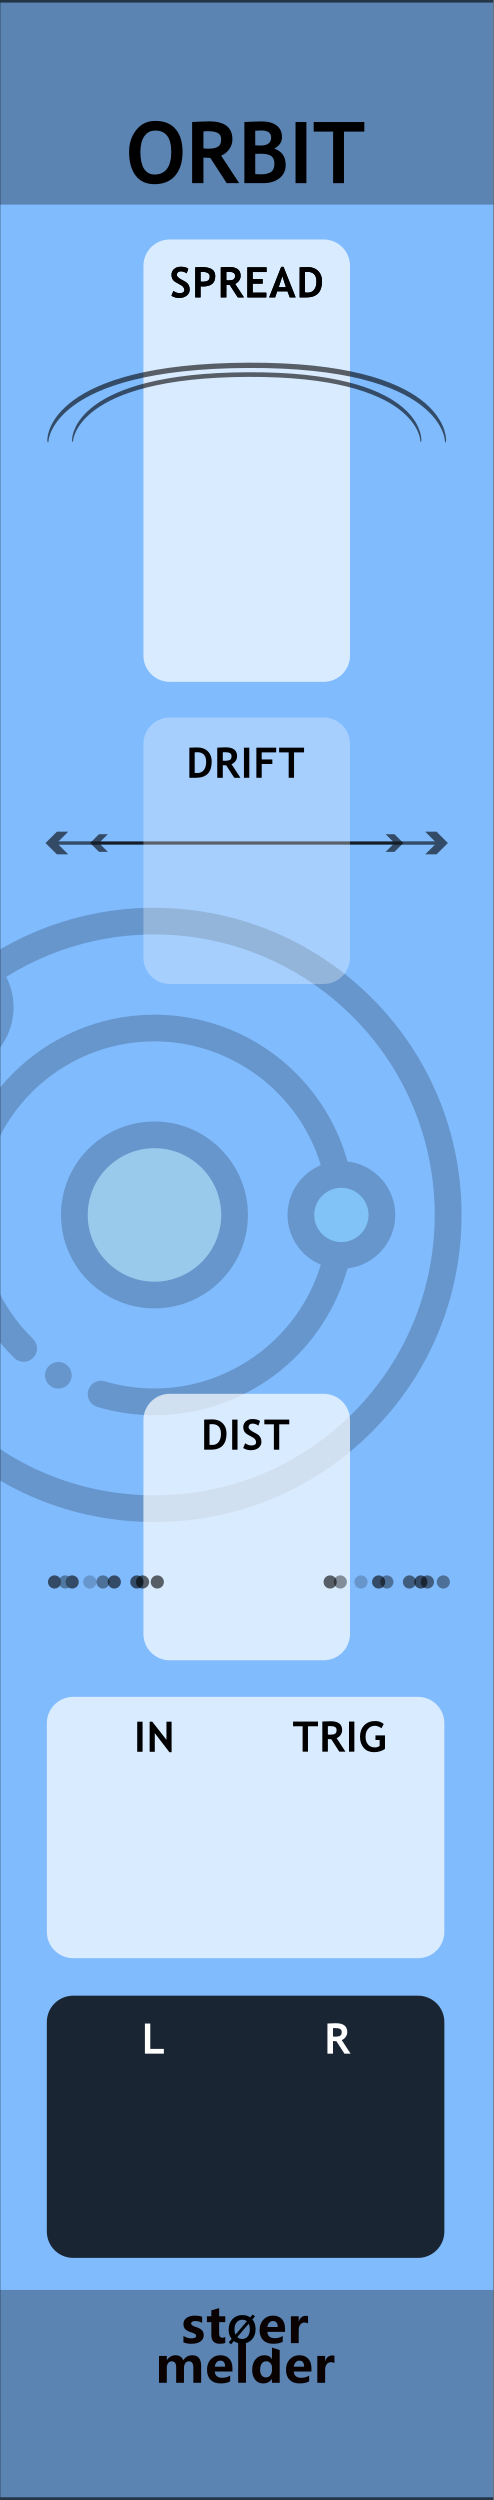
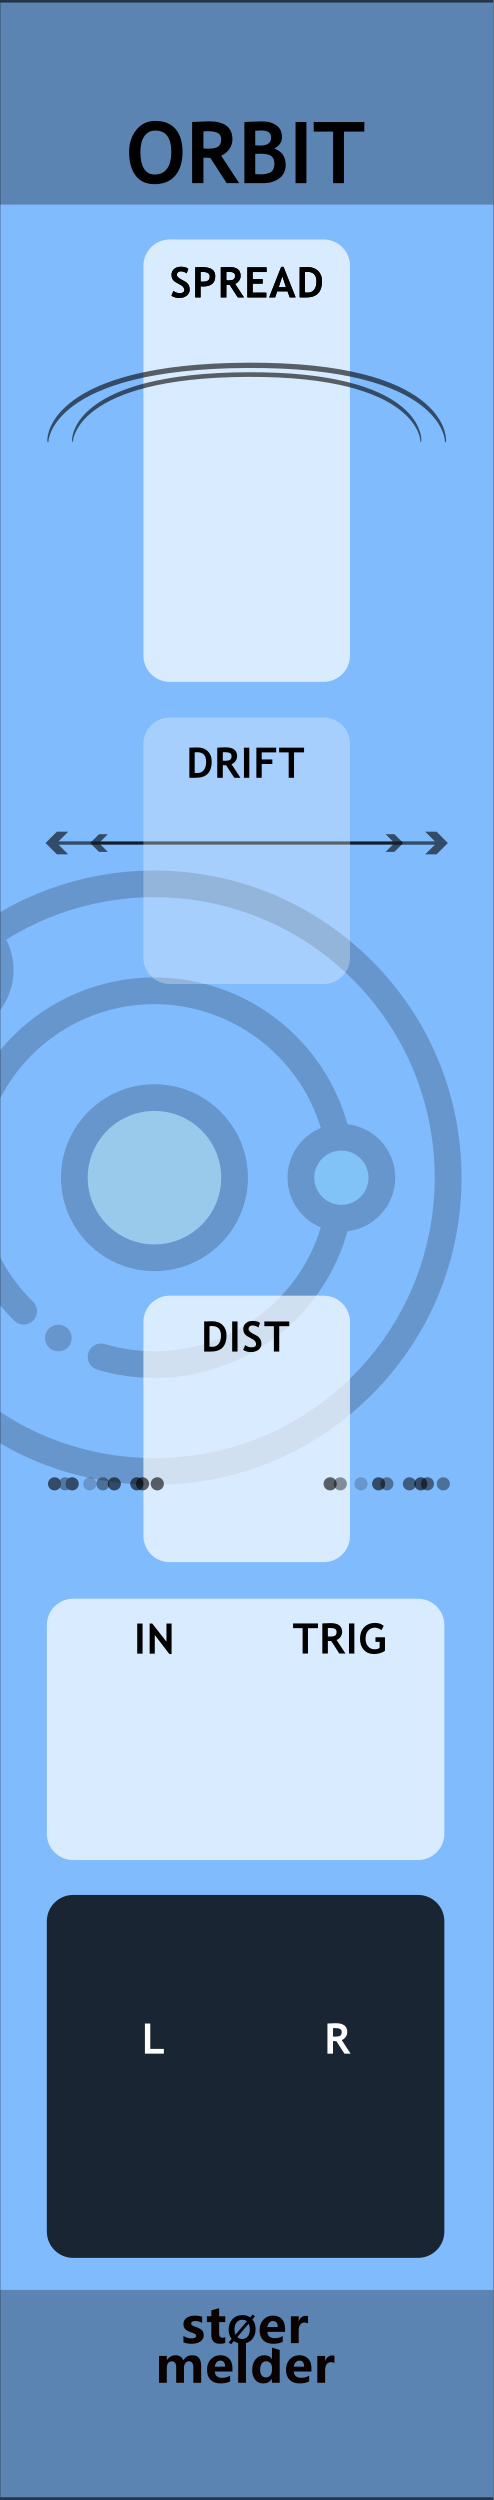
<svg xmlns="http://www.w3.org/2000/svg" width="100%" height="100%" viewBox="0 0 75 380" version="1.1" xml:space="preserve" style="fill-rule:evenodd;clip-rule:evenodd;stroke-linecap:round;stroke-linejoin:round;stroke-miterlimit:1.5;">
  <g id="panel" transform="matrix(0.834722,0,0,1.04324,-803.837,250.623)">
    <g transform="matrix(1.4975,0,0,0.958552,963,-240.242)">
      <rect x="0" y="0" width="60" height="380" style="fill:rgb(128,187,254);" />
    </g>
    <g transform="matrix(1.27844,0,0,1.11606,959.87,-263.382)">
      <path d="M10.793,131.018L12.165,132.275L10.551,132.275L8.936,130.796L10.551,129.316L12.165,129.316L10.793,130.574L64.385,130.574L63.012,129.316L64.627,129.316L66.241,130.796L64.627,132.275L63.012,132.275L64.385,131.018L10.793,131.018Z" style="fill-opacity:0.6;" />
    </g>
    <g transform="matrix(0.994916,0,0,0.86855,970.527,-231.008)">
      <path d="M10.793,131.018L12.165,132.275L10.551,132.275L8.936,130.796L10.551,129.316L12.165,129.316L10.793,130.574L64.385,130.574L63.012,129.316L64.627,129.316L66.241,130.796L64.627,132.275L63.012,132.275L64.385,131.018L10.793,131.018Z" style="fill-opacity:0.6;" />
    </g>
    <g transform="matrix(0.531338,0,0,1.81961,978.958,-538.829)">
      <rect x="-30.034" y="347.456" width="169.102" height="16.91" style="fill:rgb(4,4,4);fill-opacity:0.3;" />
    </g>
    <g transform="matrix(0.531338,0,0,1.76292,978.958,-852.772)">
      <rect x="-30.034" y="347.456" width="169.102" height="16.91" style="fill:rgb(4,4,4);fill-opacity:0.3;" />
    </g>
    <g transform="matrix(4.01174,0,0,25.5659,813.011,-292.473)">
      <rect x="37.388" y="2.043" width="22.397" height="14.247" style="fill:none;stroke:black;stroke-opacity:0.6;stroke-width:0.03px;" />
    </g>
    <g transform="matrix(0.840359,0,0,0.840359,175.891,16.2108)">
      <g transform="matrix(1.198,0,0,0.958552,893.633,-224.914)">
        <g transform="matrix(9,0,0,9,64.0056,347.267)">
          <path d="M0.919,-0L0.762,-0L0.762,-0.308C0.762,-0.391 0.732,-0.432 0.671,-0.432C0.643,-0.432 0.62,-0.42 0.602,-0.395C0.583,-0.369 0.574,-0.339 0.574,-0.303L0.574,-0L0.417,-0L0.417,-0.312C0.417,-0.392 0.387,-0.432 0.327,-0.432C0.298,-0.432 0.274,-0.42 0.256,-0.396C0.238,-0.372 0.229,-0.341 0.229,-0.301L0.229,-0L0.072,-0L0.072,-0.54L0.229,-0.54L0.229,-0.456L0.231,-0.456C0.25,-0.486 0.275,-0.51 0.307,-0.528C0.338,-0.545 0.371,-0.553 0.405,-0.553C0.481,-0.553 0.533,-0.519 0.561,-0.451C0.603,-0.519 0.663,-0.553 0.743,-0.553C0.86,-0.553 0.919,-0.481 0.919,-0.335L0.919,-0Z" style="fill:rgb(10,1,1);fill-rule:nonzero;" />
        </g>
        <g transform="matrix(9,0,0,9,72.978,347.267)">
          <path d="M0.551,-0.226L0.196,-0.226C0.201,-0.142 0.252,-0.1 0.347,-0.1C0.407,-0.1 0.459,-0.115 0.505,-0.144L0.505,-0.028C0.456,-0.001 0.391,0.013 0.312,0.013C0.226,0.013 0.159,-0.011 0.111,-0.06C0.063,-0.108 0.04,-0.176 0.04,-0.262C0.04,-0.348 0.065,-0.419 0.116,-0.472C0.167,-0.526 0.23,-0.553 0.307,-0.553C0.384,-0.553 0.443,-0.53 0.487,-0.484C0.53,-0.437 0.551,-0.374 0.551,-0.292L0.551,-0.226ZM0.404,-0.324C0.404,-0.405 0.372,-0.445 0.306,-0.445C0.279,-0.445 0.255,-0.434 0.234,-0.412C0.214,-0.39 0.201,-0.361 0.195,-0.324L0.404,-0.324Z" style="fill:rgb(10,1,1);fill-rule:nonzero;" />
        </g>
        <g transform="matrix(9,0,0,9,78.3513,347.267)">
          <rect x="0.069" y="-0.799" width="0.157" height="0.799" style="fill:rgb(10,1,1);fill-rule:nonzero;" />
        </g>
        <g transform="matrix(9,0,0,9,81.1494,347.267)">
          <path d="M0.593,-0L0.436,-0L0.436,-0.076L0.433,-0.076C0.395,-0.017 0.339,0.013 0.264,0.013C0.195,0.013 0.141,-0.011 0.1,-0.06C0.06,-0.108 0.04,-0.174 0.04,-0.258C0.04,-0.346 0.062,-0.418 0.108,-0.472C0.153,-0.526 0.212,-0.553 0.286,-0.553C0.356,-0.553 0.405,-0.528 0.433,-0.477L0.436,-0.477L0.438,-0.707L0.593,-0.658L0.593,-0ZM0.438,-0.306C0.438,-0.342 0.427,-0.372 0.405,-0.396C0.383,-0.42 0.356,-0.432 0.323,-0.432C0.284,-0.432 0.254,-0.417 0.232,-0.386C0.21,-0.356 0.199,-0.315 0.199,-0.263C0.199,-0.213 0.21,-0.175 0.231,-0.148C0.252,-0.121 0.281,-0.108 0.318,-0.108C0.353,-0.108 0.382,-0.122 0.404,-0.15C0.427,-0.179 0.438,-0.215 0.438,-0.261L0.438,-0.306Z" style="fill:rgb(10,1,1);fill-rule:nonzero;" />
        </g>
        <g transform="matrix(9,0,0,9,87.2654,347.267)">
          <path d="M0.551,-0.226L0.196,-0.226C0.201,-0.142 0.252,-0.1 0.347,-0.1C0.407,-0.1 0.459,-0.115 0.505,-0.144L0.505,-0.028C0.456,-0.001 0.391,0.013 0.312,0.013C0.226,0.013 0.159,-0.011 0.111,-0.06C0.063,-0.108 0.04,-0.176 0.04,-0.262C0.04,-0.348 0.065,-0.419 0.116,-0.472C0.167,-0.526 0.23,-0.553 0.307,-0.553C0.384,-0.553 0.443,-0.53 0.487,-0.484C0.53,-0.437 0.551,-0.374 0.551,-0.292L0.551,-0.226ZM0.404,-0.324C0.404,-0.405 0.372,-0.445 0.306,-0.445C0.279,-0.445 0.255,-0.434 0.234,-0.412C0.214,-0.39 0.201,-0.361 0.195,-0.324L0.404,-0.324Z" style="fill:rgb(10,1,1);fill-rule:nonzero;" />
        </g>
        <g transform="matrix(9,0,0,9,92.6386,347.267)">
          <path d="M0.416,-0.397C0.397,-0.408 0.374,-0.414 0.346,-0.414C0.31,-0.414 0.282,-0.4 0.261,-0.373C0.24,-0.345 0.229,-0.308 0.229,-0.26L0.229,-0L0.072,-0L0.072,-0.54L0.229,-0.54L0.229,-0.438L0.231,-0.438C0.257,-0.512 0.305,-0.549 0.374,-0.549C0.392,-0.549 0.406,-0.547 0.416,-0.543L0.416,-0.397Z" style="fill:rgb(10,1,1);fill-rule:nonzero;" />
        </g>
      </g>
      <g transform="matrix(1.198,0,0,0.958552,893.495,-231.786)">
        <g transform="matrix(9,0,0,9,68.6657,347.267)">
          <path d="M0.058,-0.145C0.112,-0.112 0.165,-0.096 0.216,-0.096C0.281,-0.096 0.314,-0.113 0.314,-0.148C0.314,-0.173 0.287,-0.193 0.233,-0.21C0.166,-0.231 0.12,-0.254 0.095,-0.28C0.07,-0.305 0.058,-0.34 0.058,-0.383C0.058,-0.436 0.079,-0.478 0.122,-0.508C0.165,-0.538 0.221,-0.553 0.291,-0.553C0.34,-0.553 0.388,-0.546 0.434,-0.531L0.434,-0.407C0.392,-0.432 0.346,-0.444 0.295,-0.444C0.27,-0.444 0.25,-0.44 0.235,-0.431C0.22,-0.422 0.212,-0.41 0.212,-0.396C0.212,-0.371 0.235,-0.351 0.28,-0.335C0.329,-0.319 0.366,-0.304 0.39,-0.291C0.415,-0.278 0.434,-0.26 0.447,-0.238C0.459,-0.216 0.466,-0.191 0.466,-0.163C0.466,-0.107 0.444,-0.064 0.399,-0.033C0.354,-0.002 0.295,0.013 0.22,0.013C0.162,0.013 0.107,0.004 0.058,-0.015L0.058,-0.145Z" style="fill:rgb(10,1,1);fill-rule:nonzero;" />
        </g>
        <g transform="matrix(9,0,0,9,73.2436,347.267)">
          <path d="M0.39,-0.006C0.366,0.007 0.33,0.013 0.282,0.013C0.167,0.013 0.11,-0.047 0.11,-0.167L0.11,-0.422L0.021,-0.422L0.021,-0.54L0.11,-0.54L0.11,-0.659L0.267,-0.704L0.267,-0.54L0.39,-0.54L0.39,-0.422L0.267,-0.422L0.267,-0.195C0.267,-0.137 0.289,-0.108 0.335,-0.108C0.353,-0.108 0.371,-0.114 0.39,-0.124L0.39,-0.006Z" style="fill:rgb(10,1,1);fill-rule:nonzero;" />
        </g>
        <g transform="matrix(6.6,0,0,6.6,77.1051,347.267)">
          <path d="M0.106,0.032L0.043,-0.021L0.122,-0.115C0.067,-0.183 0.04,-0.268 0.04,-0.368C0.04,-0.487 0.075,-0.584 0.144,-0.658C0.213,-0.732 0.305,-0.769 0.418,-0.769C0.5,-0.769 0.571,-0.748 0.63,-0.706L0.698,-0.785L0.761,-0.733L0.689,-0.65C0.748,-0.581 0.778,-0.493 0.778,-0.384C0.778,-0.266 0.743,-0.17 0.674,-0.097C0.605,-0.023 0.516,0.013 0.406,0.013C0.32,0.013 0.246,-0.011 0.182,-0.059L0.106,0.032ZM0.54,-0.6C0.506,-0.628 0.463,-0.642 0.413,-0.642C0.349,-0.642 0.297,-0.617 0.258,-0.569C0.218,-0.52 0.199,-0.455 0.199,-0.375C0.199,-0.319 0.208,-0.273 0.227,-0.234L0.54,-0.6ZM0.275,-0.165C0.311,-0.131 0.356,-0.114 0.409,-0.114C0.473,-0.114 0.524,-0.137 0.563,-0.184C0.601,-0.231 0.62,-0.294 0.62,-0.374C0.62,-0.435 0.61,-0.488 0.588,-0.533L0.275,-0.165Z" style="fill-rule:nonzero;" />
        </g>
        <g transform="matrix(9,0,0,9,82.6053,347.267)">
          <path d="M0.551,-0.226L0.196,-0.226C0.201,-0.142 0.252,-0.1 0.347,-0.1C0.407,-0.1 0.459,-0.115 0.505,-0.144L0.505,-0.028C0.456,-0.001 0.391,0.013 0.312,0.013C0.226,0.013 0.159,-0.011 0.111,-0.06C0.063,-0.108 0.04,-0.176 0.04,-0.262C0.04,-0.348 0.065,-0.419 0.116,-0.472C0.167,-0.526 0.23,-0.553 0.307,-0.553C0.384,-0.553 0.443,-0.53 0.487,-0.484C0.53,-0.437 0.551,-0.374 0.551,-0.292L0.551,-0.226ZM0.404,-0.324C0.404,-0.405 0.372,-0.445 0.306,-0.445C0.279,-0.445 0.255,-0.434 0.234,-0.412C0.214,-0.39 0.201,-0.361 0.195,-0.324L0.404,-0.324Z" style="fill:rgb(10,1,1);fill-rule:nonzero;" />
        </g>
        <g transform="matrix(9,0,0,9,87.9786,347.267)">
          <path d="M0.416,-0.397C0.397,-0.408 0.374,-0.414 0.346,-0.414C0.31,-0.414 0.282,-0.4 0.261,-0.373C0.24,-0.345 0.229,-0.308 0.229,-0.26L0.229,-0L0.072,-0L0.072,-0.54L0.229,-0.54L0.229,-0.438L0.231,-0.438C0.257,-0.512 0.305,-0.549 0.374,-0.549C0.392,-0.549 0.406,-0.547 0.416,-0.543L0.416,-0.397Z" style="fill:rgb(10,1,1);fill-rule:nonzero;" />
        </g>
      </g>
    </g>
    <g transform="matrix(1.198,0,0,0.958552,983.469,-213.548)">
      <g transform="matrix(13,0,0,13,2.02808,0)">
        <path d="M0.039,-0.364C0.039,-0.466 0.067,-0.552 0.123,-0.622C0.179,-0.693 0.253,-0.728 0.347,-0.728C0.45,-0.728 0.528,-0.696 0.583,-0.632C0.637,-0.569 0.664,-0.479 0.664,-0.364C0.664,-0.249 0.636,-0.157 0.579,-0.089C0.522,-0.022 0.441,0.012 0.337,0.012C0.241,0.012 0.167,-0.021 0.116,-0.088C0.065,-0.155 0.039,-0.247 0.039,-0.364ZM0.171,-0.364C0.171,-0.28 0.185,-0.215 0.213,-0.169C0.242,-0.124 0.283,-0.101 0.337,-0.101C0.4,-0.101 0.449,-0.123 0.482,-0.168C0.516,-0.213 0.532,-0.278 0.532,-0.364C0.532,-0.531 0.47,-0.615 0.347,-0.615C0.29,-0.615 0.247,-0.593 0.216,-0.547C0.186,-0.502 0.171,-0.441 0.171,-0.364Z" style="fill-rule:nonzero;" />
      </g>
      <g transform="matrix(13,0,0,13,11.1687,0)">
        <path d="M0.477,-0L0.286,-0.295C0.266,-0.296 0.24,-0.297 0.205,-0.299L0.205,-0L0.073,-0L0.073,-0.715C0.08,-0.715 0.108,-0.717 0.156,-0.719C0.204,-0.721 0.242,-0.723 0.271,-0.723C0.453,-0.723 0.544,-0.652 0.544,-0.512C0.544,-0.469 0.531,-0.431 0.506,-0.396C0.481,-0.361 0.45,-0.337 0.412,-0.322L0.623,-0L0.477,-0ZM0.205,-0.605L0.205,-0.406C0.229,-0.404 0.246,-0.403 0.259,-0.403C0.312,-0.403 0.351,-0.411 0.375,-0.426C0.4,-0.441 0.412,-0.47 0.412,-0.513C0.412,-0.548 0.399,-0.573 0.373,-0.587C0.346,-0.601 0.305,-0.608 0.248,-0.608C0.234,-0.608 0.22,-0.607 0.205,-0.605Z" style="fill-rule:nonzero;" />
      </g>
      <g transform="matrix(13,0,0,13,19.1096,0)">
        <path d="M0.292,-0L0.073,-0L0.073,-0.715C0.17,-0.719 0.237,-0.722 0.276,-0.722C0.35,-0.722 0.408,-0.706 0.45,-0.674C0.492,-0.642 0.513,-0.597 0.513,-0.538C0.513,-0.481 0.483,-0.437 0.423,-0.404C0.512,-0.373 0.556,-0.309 0.556,-0.212C0.556,-0.147 0.532,-0.096 0.482,-0.057C0.433,-0.019 0.37,-0 0.292,-0ZM0.2,-0.613L0.2,-0.442C0.22,-0.441 0.24,-0.44 0.262,-0.44C0.344,-0.44 0.386,-0.471 0.386,-0.533C0.386,-0.588 0.348,-0.616 0.273,-0.616C0.253,-0.616 0.229,-0.615 0.2,-0.613ZM0.2,-0.343L0.2,-0.106C0.226,-0.104 0.247,-0.103 0.263,-0.103C0.319,-0.103 0.36,-0.113 0.386,-0.132C0.412,-0.151 0.424,-0.183 0.424,-0.228C0.424,-0.268 0.412,-0.298 0.389,-0.316C0.365,-0.335 0.323,-0.344 0.264,-0.344C0.252,-0.344 0.23,-0.344 0.2,-0.343Z" style="fill-rule:nonzero;" />
      </g>
      <g transform="matrix(13,0,0,13,26.8474,0)">
        <rect x="0.076" y="-0.715" width="0.127" height="0.715" style="fill-rule:nonzero;" />
      </g>
      <g transform="matrix(13,0,0,13,30.4656,0)">
        <path d="M0.364,-0.603L0.364,-0L0.237,-0L0.237,-0.603L0.01,-0.603L0.01,-0.715L0.602,-0.715L0.602,-0.603L0.364,-0.603Z" style="fill-rule:nonzero;" />
      </g>
    </g>
-     <g transform="matrix(1.064,0,0,1.42655,966.095,-30.6681)">
-       <path d="M73.138,59.611C73.138,58.128 71.119,56.924 68.634,56.924L9.611,56.924C7.125,56.924 5.107,58.128 5.107,59.611L5.107,81.016C5.107,82.5 7.125,83.704 9.611,83.704L68.634,83.704C71.119,83.704 73.138,82.5 73.138,81.016L73.138,59.611Z" style="fill-opacity:0.8;" />
-     </g>
-     <g transform="matrix(0.218476,0,0,0.174808,935.186,-107.979)">
+     <g transform="matrix(1.064,0,0,1.97472,966.095,-76.5521)">
+       <path d="M73.138,58.865C73.138,57.794 71.119,56.924 68.634,56.924L9.611,56.924C7.125,56.924 5.107,57.794 5.107,58.865L5.107,81.762C5.107,82.834 7.125,83.704 9.611,83.704L68.634,83.704C71.119,83.704 73.138,82.834 73.138,81.762L73.138,58.865Z" style="fill-opacity:0.8;" />
+     </g>
+     <g transform="matrix(0.218476,0,0,0.174808,935.186,-113.405)">
      <g opacity="0.2">
        <circle cx="411.847" cy="256.051" r="33.755" style="fill:rgb(135,223,214);" />
        <circle cx="82.939" cy="82.939" r="44.513" style="fill:rgb(74,125,186);" />
        <circle cx="256.051" cy="256.051" r="66.77" style="fill:rgb(255,254,159);" />
        <path d="M256.05,333.947C299.003,333.947 333.948,299.002 333.948,256.049C333.948,213.096 299.003,178.151 256.05,178.151C213.097,178.151 178.152,213.096 178.152,256.049C178.152,299.002 213.097,333.947 256.05,333.947ZM256.05,200.408C286.731,200.408 311.691,225.369 311.691,256.049C311.691,286.729 286.73,311.69 256.05,311.69C225.37,311.69 200.409,286.729 200.409,256.049C200.409,225.369 225.369,200.408 256.05,200.408Z" style="fill-rule:nonzero;" />
        <path d="M182.113,380.452C181.512,380.051 180.867,379.706 180.188,379.428C179.52,379.15 178.819,378.938 178.107,378.794C176.671,378.505 175.203,378.505 173.767,378.794C173.055,378.939 172.354,379.15 171.686,379.428C171.007,379.706 170.362,380.051 169.761,380.452C169.149,380.853 168.581,381.32 168.07,381.832C167.558,382.344 167.091,382.911 166.69,383.523C166.289,384.124 165.944,384.769 165.666,385.448C165.388,386.116 165.176,386.817 165.032,387.529C164.887,388.241 164.809,388.976 164.809,389.699C164.809,392.637 166,395.497 168.07,397.567C168.582,398.079 169.149,398.546 169.761,398.958C170.362,399.359 171.007,399.704 171.686,399.982C172.354,400.26 173.055,400.472 173.767,400.616C174.479,400.761 175.214,400.827 175.937,400.827C176.66,400.827 177.395,400.76 178.107,400.616C178.819,400.471 179.52,400.26 180.188,399.982C180.867,399.704 181.512,399.359 182.113,398.958C182.725,398.546 183.293,398.079 183.804,397.567C185.874,395.497 187.065,392.626 187.065,389.699C187.065,386.772 185.874,383.901 183.804,381.831C183.293,381.32 182.725,380.853 182.113,380.452Z" style="fill-rule:nonzero;" />
        <path d="M437.034,75.066C351.78,-10.188 219.239,-24.224 118.504,40.152C108.53,31.83 96.083,27.293 82.935,27.293C68.073,27.293 54.099,33.081 43.591,43.59C33.081,54.1 27.293,68.073 27.293,82.934C27.293,96.082 31.831,108.53 40.152,118.504C-24.225,219.239 -10.188,351.781 75.066,437.033C123.408,485.377 187.683,512 256.05,512C324.418,512 388.691,485.377 437.035,437.034C485.376,388.692 512,324.417 512,256.049C512,187.681 485.376,123.408 437.034,75.066ZM59.328,59.327C65.633,53.022 74.017,49.549 82.934,49.549C91.851,49.549 100.235,53.022 106.54,59.327C107.26,60.047 107.938,60.797 108.583,61.569C108.633,61.629 108.684,61.687 108.735,61.745C113.645,67.703 116.318,75.112 116.318,82.933C116.318,91.85 112.845,100.234 106.54,106.539C100.235,112.844 91.851,116.317 82.934,116.317C75.12,116.317 67.716,113.65 61.76,108.748C61.693,108.689 61.626,108.63 61.557,108.573C60.789,107.931 60.042,107.257 59.327,106.54C53.022,100.235 49.549,91.851 49.549,82.934C49.549,74.017 53.022,65.633 59.328,59.327ZM421.296,421.297C377.158,465.436 318.472,489.745 256.05,489.745C193.628,489.745 134.942,465.436 90.804,421.297C13.531,344.023 0.319,224.208 57.622,132.499C65.364,136.464 73.985,138.576 82.934,138.576C97.796,138.576 111.77,132.788 122.278,122.279C132.788,111.769 138.575,97.797 138.575,82.935C138.575,73.986 136.462,65.365 132.498,57.623C224.208,0.32 344.024,13.532 421.296,90.804C512.413,181.921 512.413,330.179 421.296,421.297Z" style="fill-rule:nonzero;" />
        <path d="M416.937,211.463C407.743,178.314 388.238,148.406 361.351,126.523C331.72,102.407 294.324,89.125 256.051,89.125C164.009,89.125 89.127,164.007 89.127,256.049C89.127,301.278 106.921,343.622 139.23,375.283C141.396,377.405 144.208,378.462 147.019,378.462C149.905,378.462 152.789,377.347 154.968,375.122C159.269,370.732 159.198,363.687 154.808,359.384C126.805,331.945 111.384,295.246 111.384,256.048C111.384,176.278 176.282,111.38 256.052,111.38C319.919,111.38 376.592,154.192 394.679,214.584C378.425,221.339 366.964,237.378 366.964,256.048C366.964,274.718 378.426,290.757 394.68,297.512C376.592,357.903 319.919,400.716 256.052,400.716C241.975,400.716 228.067,398.701 214.712,394.726C208.823,392.973 202.624,396.326 200.872,402.218C199.119,408.109 202.472,414.306 208.364,416.058C223.781,420.646 239.826,422.973 256.053,422.973C294.327,422.973 331.723,409.691 361.354,385.575C388.24,363.692 407.746,333.785 416.94,300.636C439.299,298.099 456.733,279.076 456.733,256.049C456.729,233.023 439.296,213.999 416.937,211.463ZM411.846,278.677C399.369,278.677 389.219,268.527 389.219,256.05C389.219,243.573 399.369,233.423 411.846,233.423C424.323,233.423 434.473,243.573 434.473,256.05C434.473,268.526 424.323,278.677 411.846,278.677Z" style="fill-rule:nonzero;" />
      </g>
    </g>
    <g transform="matrix(1.198,0,0,0.958552,975.004,9.23969)">
      <g transform="matrix(6.4,0,0,6.4,39.2825,51.8924)">
        <path d="M0.477,-0L0.286,-0.295C0.266,-0.296 0.24,-0.297 0.205,-0.299L0.205,-0L0.073,-0L0.073,-0.715C0.08,-0.715 0.108,-0.717 0.156,-0.719C0.204,-0.721 0.242,-0.723 0.271,-0.723C0.453,-0.723 0.544,-0.652 0.544,-0.512C0.544,-0.469 0.531,-0.431 0.506,-0.396C0.481,-0.361 0.45,-0.337 0.412,-0.322L0.623,-0L0.477,-0ZM0.205,-0.605L0.205,-0.406C0.229,-0.404 0.246,-0.403 0.259,-0.403C0.312,-0.403 0.351,-0.411 0.375,-0.426C0.4,-0.441 0.412,-0.47 0.412,-0.513C0.412,-0.548 0.399,-0.573 0.373,-0.587C0.346,-0.601 0.305,-0.608 0.248,-0.608C0.234,-0.608 0.22,-0.607 0.205,-0.605Z" style="fill:white;fill-rule:nonzero;" />
      </g>
    </g>
-     <g transform="matrix(0.552947,0,0,1.4499,986.292,-119.694)">
+     <g transform="matrix(0.552947,0,0,1.4499,986.292,-133.991)">
      <path d="M73.138,59.568C73.138,58.109 69.254,56.924 64.471,56.924L13.773,56.924C8.99,56.924 5.107,58.109 5.107,59.568L5.107,81.06C5.107,82.519 8.99,83.704 13.773,83.704L64.471,83.704C69.254,83.704 73.138,82.519 73.138,81.06L73.138,59.568Z" style="fill:white;fill-opacity:0.7;" />
    </g>
-     <g transform="matrix(1.198,0,0,0.958552,958.279,-78.756)">
+     <g transform="matrix(1.198,0,0,0.958552,958.279,-93.0527)">
      <g transform="matrix(6.4,0,0,6.4,34.5046,51.8924)">
        <path d="M0.232,-0L0.073,-0L0.073,-0.715C0.174,-0.718 0.238,-0.72 0.264,-0.72C0.368,-0.72 0.451,-0.69 0.512,-0.629C0.573,-0.568 0.604,-0.487 0.604,-0.386C0.604,-0.129 0.48,-0 0.232,-0ZM0.2,-0.604L0.2,-0.116C0.221,-0.114 0.243,-0.113 0.267,-0.113C0.331,-0.113 0.381,-0.136 0.417,-0.183C0.454,-0.229 0.472,-0.294 0.472,-0.378C0.472,-0.531 0.401,-0.607 0.258,-0.607C0.245,-0.607 0.225,-0.606 0.2,-0.604Z" style="fill-rule:nonzero;" />
      </g>
      <g transform="matrix(6.4,0,0,6.4,38.7451,51.8924)">
        <rect x="0.076" y="-0.715" width="0.127" height="0.715" style="fill-rule:nonzero;" />
      </g>
      <g transform="matrix(6.4,0,0,6.4,40.6543,51.8924)">
        <path d="M0.039,-0.04L0.086,-0.153C0.136,-0.118 0.185,-0.101 0.234,-0.101C0.308,-0.101 0.346,-0.127 0.346,-0.179C0.346,-0.203 0.337,-0.226 0.319,-0.249C0.302,-0.271 0.266,-0.295 0.211,-0.323C0.156,-0.351 0.119,-0.373 0.1,-0.391C0.081,-0.409 0.066,-0.43 0.056,-0.454C0.046,-0.479 0.041,-0.506 0.041,-0.535C0.041,-0.59 0.061,-0.636 0.101,-0.673C0.142,-0.709 0.194,-0.728 0.257,-0.728C0.34,-0.728 0.401,-0.712 0.439,-0.681L0.401,-0.572C0.356,-0.604 0.309,-0.62 0.26,-0.62C0.23,-0.62 0.208,-0.612 0.192,-0.596C0.176,-0.581 0.167,-0.561 0.167,-0.536C0.167,-0.495 0.213,-0.452 0.304,-0.408C0.352,-0.385 0.386,-0.363 0.407,-0.344C0.428,-0.324 0.444,-0.301 0.456,-0.275C0.467,-0.248 0.472,-0.219 0.472,-0.187C0.472,-0.129 0.449,-0.081 0.404,-0.044C0.358,-0.007 0.297,0.012 0.22,0.012C0.153,0.012 0.093,-0.005 0.039,-0.04Z" style="fill-rule:nonzero;" />
      </g>
      <g transform="matrix(6.4,0,0,6.4,44.0542,51.8924)">
        <path d="M0.364,-0.603L0.364,-0L0.237,-0L0.237,-0.603L0.01,-0.603L0.01,-0.715L0.602,-0.715L0.602,-0.603L0.364,-0.603Z" style="fill-rule:nonzero;" />
      </g>
    </g>
-     <g transform="matrix(1.064,0,0,1.42181,966.095,-73.9383)">
+     <g transform="matrix(1.064,0,0,1.42181,966.095,-88.2351)">
      <path d="M73.138,59.62C73.138,58.132 71.119,56.924 68.634,56.924L9.611,56.924C7.125,56.924 5.107,58.132 5.107,59.62L5.107,81.007C5.107,82.496 7.125,83.704 9.611,83.704L68.634,83.704C71.119,83.704 73.138,82.496 73.138,81.007L73.138,59.62Z" style="fill:white;fill-opacity:0.7;" />
    </g>
-     <g transform="matrix(1.198,0,0,0.958552,941.704,-34.7429)">
+     <g transform="matrix(1.198,0,0,0.958552,941.704,-49.0396)">
      <g transform="matrix(6.4,0,0,6.4,38.1466,51.8924)">
        <rect x="0.076" y="-0.715" width="0.127" height="0.715" style="fill-rule:nonzero;" />
      </g>
      <g transform="matrix(6.4,0,0,6.4,40.0559,51.8924)">
        <path d="M0.542,0.01L0.195,-0.443L0.195,0L0.073,0L0.073,-0.715L0.134,-0.715L0.472,-0.284L0.472,-0.715L0.594,-0.715L0.594,0.01L0.542,0.01Z" style="fill-rule:nonzero;" />
      </g>
    </g>
    <g transform="matrix(1.198,0,0,0.958552,941.545,9.23969)">
      <g transform="matrix(6.4,0,0,6.4,39.4684,51.8924)">
        <path d="M0.073,-0L0.073,-0.715L0.2,-0.715L0.2,-0.113L0.523,-0.113L0.523,-0L0.073,-0Z" style="fill:white;fill-rule:nonzero;" />
      </g>
    </g>
-     <g transform="matrix(1.198,0,0,0.958552,975.444,-34.7578)">
+     <g transform="matrix(1.198,0,0,0.958552,975.444,-49.0546)">
      <g transform="matrix(6.4,0,0,6.4,34.0936,51.8924)">
        <path d="M0.364,-0.603L0.364,-0L0.237,-0L0.237,-0.603L0.01,-0.603L0.01,-0.715L0.602,-0.715L0.602,-0.603L0.364,-0.603Z" style="fill-rule:nonzero;" />
      </g>
      <g transform="matrix(6.4,0,0,6.4,38.1372,51.8924)">
        <path d="M0.477,-0L0.286,-0.295C0.266,-0.296 0.24,-0.297 0.205,-0.299L0.205,-0L0.073,-0L0.073,-0.715C0.08,-0.715 0.108,-0.717 0.156,-0.719C0.204,-0.721 0.242,-0.723 0.271,-0.723C0.453,-0.723 0.544,-0.652 0.544,-0.512C0.544,-0.469 0.531,-0.431 0.506,-0.396C0.481,-0.361 0.45,-0.337 0.412,-0.322L0.623,-0L0.477,-0ZM0.205,-0.605L0.205,-0.406C0.229,-0.404 0.246,-0.403 0.259,-0.403C0.312,-0.403 0.351,-0.411 0.375,-0.426C0.4,-0.441 0.412,-0.47 0.412,-0.513C0.412,-0.548 0.399,-0.573 0.373,-0.587C0.346,-0.601 0.305,-0.608 0.248,-0.608C0.234,-0.608 0.22,-0.607 0.205,-0.605Z" style="fill-rule:nonzero;" />
      </g>
      <g transform="matrix(6.4,0,0,6.4,42.1746,51.8924)">
        <rect x="0.076" y="-0.715" width="0.127" height="0.715" style="fill-rule:nonzero;" />
      </g>
      <g transform="matrix(6.4,0,0,6.4,44.0839,51.8924)">
        <path d="M0.602,-0.657L0.548,-0.555C0.533,-0.569 0.51,-0.582 0.479,-0.595C0.448,-0.608 0.421,-0.615 0.398,-0.615C0.328,-0.615 0.273,-0.591 0.232,-0.543C0.191,-0.496 0.171,-0.432 0.171,-0.352C0.171,-0.275 0.191,-0.215 0.231,-0.169C0.271,-0.123 0.325,-0.101 0.394,-0.101C0.439,-0.101 0.476,-0.113 0.505,-0.138L0.505,-0.278L0.406,-0.278L0.406,-0.387L0.632,-0.387L0.632,-0.066C0.602,-0.042 0.563,-0.022 0.515,-0.009C0.468,0.005 0.42,0.012 0.373,0.012C0.271,0.012 0.189,-0.021 0.129,-0.089C0.069,-0.156 0.039,-0.245 0.039,-0.355C0.039,-0.465 0.072,-0.555 0.137,-0.624C0.203,-0.693 0.291,-0.728 0.401,-0.728C0.48,-0.728 0.547,-0.704 0.602,-0.657Z" style="fill-rule:nonzero;" />
      </g>
    </g>
    <g transform="matrix(0.552947,0,0,2.4068,986.292,-342.348)">
      <path d="M73.138,58.517C73.138,57.637 69.254,56.924 64.471,56.924L13.773,56.924C8.99,56.924 5.107,57.637 5.107,58.517L5.107,82.111C5.107,82.99 8.99,83.704 13.773,83.704L64.471,83.704C69.254,83.704 73.138,82.99 73.138,82.111L73.138,58.517Z" style="fill:white;fill-opacity:0.7;" />
    </g>
    <g transform="matrix(1.198,0,0,0.958552,958.523,-246.644)">
      <g transform="matrix(6.4,0,0,6.4,29.5453,51.8924)">
        <path d="M0.039,-0.04L0.086,-0.153C0.136,-0.118 0.185,-0.101 0.234,-0.101C0.308,-0.101 0.346,-0.127 0.346,-0.179C0.346,-0.203 0.337,-0.226 0.319,-0.249C0.302,-0.271 0.266,-0.295 0.211,-0.323C0.156,-0.351 0.119,-0.373 0.1,-0.391C0.081,-0.409 0.066,-0.43 0.056,-0.454C0.046,-0.479 0.041,-0.506 0.041,-0.535C0.041,-0.59 0.061,-0.636 0.101,-0.673C0.142,-0.709 0.194,-0.728 0.257,-0.728C0.34,-0.728 0.401,-0.712 0.439,-0.681L0.401,-0.572C0.356,-0.604 0.309,-0.62 0.26,-0.62C0.23,-0.62 0.208,-0.612 0.192,-0.596C0.176,-0.581 0.167,-0.561 0.167,-0.536C0.167,-0.495 0.213,-0.452 0.304,-0.408C0.352,-0.385 0.386,-0.363 0.407,-0.344C0.428,-0.324 0.444,-0.301 0.456,-0.275C0.467,-0.248 0.472,-0.219 0.472,-0.187C0.472,-0.129 0.449,-0.081 0.404,-0.044C0.358,-0.007 0.297,0.012 0.22,0.012C0.153,0.012 0.093,-0.005 0.039,-0.04Z" style="fill-rule:nonzero;" />
      </g>
      <g transform="matrix(6.4,0,0,6.4,32.9452,51.8924)">
        <path d="M0.2,-0.263L0.2,-0L0.073,-0L0.073,-0.715C0.158,-0.718 0.207,-0.72 0.222,-0.72C0.335,-0.72 0.417,-0.703 0.469,-0.668C0.522,-0.634 0.548,-0.579 0.548,-0.506C0.548,-0.342 0.451,-0.26 0.258,-0.26C0.243,-0.26 0.224,-0.261 0.2,-0.263ZM0.2,-0.605L0.2,-0.376C0.222,-0.374 0.239,-0.373 0.251,-0.373C0.309,-0.373 0.351,-0.382 0.378,-0.402C0.405,-0.421 0.418,-0.452 0.418,-0.496C0.418,-0.57 0.358,-0.607 0.239,-0.607C0.225,-0.607 0.213,-0.607 0.2,-0.605Z" style="fill-rule:nonzero;" />
      </g>
      <g transform="matrix(6.4,0,0,6.4,36.8294,51.8924)">
        <path d="M0.477,-0L0.286,-0.295C0.266,-0.296 0.24,-0.297 0.205,-0.299L0.205,-0L0.073,-0L0.073,-0.715C0.08,-0.715 0.108,-0.717 0.156,-0.719C0.204,-0.721 0.242,-0.723 0.271,-0.723C0.453,-0.723 0.544,-0.652 0.544,-0.512C0.544,-0.469 0.531,-0.431 0.506,-0.396C0.481,-0.361 0.45,-0.337 0.412,-0.322L0.623,-0L0.477,-0ZM0.205,-0.605L0.205,-0.406C0.229,-0.404 0.246,-0.403 0.259,-0.403C0.312,-0.403 0.351,-0.411 0.375,-0.426C0.4,-0.441 0.412,-0.47 0.412,-0.513C0.412,-0.548 0.399,-0.573 0.373,-0.587C0.346,-0.601 0.305,-0.608 0.248,-0.608C0.234,-0.608 0.22,-0.607 0.205,-0.605Z" style="fill-rule:nonzero;" />
      </g>
      <g transform="matrix(6.4,0,0,6.4,40.8668,51.8924)">
        <path d="M0.2,-0.603L0.2,-0.435L0.437,-0.435L0.437,-0.327L0.2,-0.327L0.2,-0.113L0.524,-0.113L0.524,-0L0.073,-0L0.073,-0.715L0.53,-0.715L0.53,-0.603L0.2,-0.603Z" style="fill-rule:nonzero;" />
      </g>
      <g transform="matrix(6.4,0,0,6.4,44.6354,51.8924)">
        <path d="M0.491,-0L0.438,-0.145L0.193,-0.145L0.144,-0L0.002,-0L0.288,-0.725L0.343,-0.725L0.631,-0L0.491,-0ZM0.315,-0.506L0.229,-0.242L0.401,-0.242L0.315,-0.506Z" style="fill-rule:nonzero;" />
      </g>
      <g transform="matrix(6.4,0,0,6.4,48.8166,51.8924)">
        <path d="M0.232,-0L0.073,-0L0.073,-0.715C0.174,-0.718 0.238,-0.72 0.264,-0.72C0.368,-0.72 0.451,-0.69 0.512,-0.629C0.573,-0.568 0.604,-0.487 0.604,-0.386C0.604,-0.129 0.48,-0 0.232,-0ZM0.2,-0.604L0.2,-0.116C0.221,-0.114 0.243,-0.113 0.267,-0.113C0.331,-0.113 0.381,-0.136 0.417,-0.183C0.454,-0.229 0.472,-0.294 0.472,-0.378C0.472,-0.531 0.401,-0.607 0.258,-0.607C0.245,-0.607 0.225,-0.606 0.2,-0.604Z" style="fill-rule:nonzero;" />
      </g>
    </g>
    <g transform="matrix(1.198,0,0,0.958552,958.523,-246.644)">
      <g transform="matrix(6.4,0,0,6.4,29.5453,51.8924)">
        <path d="M0.039,-0.04L0.086,-0.153C0.136,-0.118 0.185,-0.101 0.234,-0.101C0.308,-0.101 0.346,-0.127 0.346,-0.179C0.346,-0.203 0.337,-0.226 0.319,-0.249C0.302,-0.271 0.266,-0.295 0.211,-0.323C0.156,-0.351 0.119,-0.373 0.1,-0.391C0.081,-0.409 0.066,-0.43 0.056,-0.454C0.046,-0.479 0.041,-0.506 0.041,-0.535C0.041,-0.59 0.061,-0.636 0.101,-0.673C0.142,-0.709 0.194,-0.728 0.257,-0.728C0.34,-0.728 0.401,-0.712 0.439,-0.681L0.401,-0.572C0.356,-0.604 0.309,-0.62 0.26,-0.62C0.23,-0.62 0.208,-0.612 0.192,-0.596C0.176,-0.581 0.167,-0.561 0.167,-0.536C0.167,-0.495 0.213,-0.452 0.304,-0.408C0.352,-0.385 0.386,-0.363 0.407,-0.344C0.428,-0.324 0.444,-0.301 0.456,-0.275C0.467,-0.248 0.472,-0.219 0.472,-0.187C0.472,-0.129 0.449,-0.081 0.404,-0.044C0.358,-0.007 0.297,0.012 0.22,0.012C0.153,0.012 0.093,-0.005 0.039,-0.04Z" style="fill-rule:nonzero;" />
      </g>
      <g transform="matrix(6.4,0,0,6.4,32.9452,51.8924)">
        <path d="M0.2,-0.263L0.2,-0L0.073,-0L0.073,-0.715C0.158,-0.718 0.207,-0.72 0.222,-0.72C0.335,-0.72 0.417,-0.703 0.469,-0.668C0.522,-0.634 0.548,-0.579 0.548,-0.506C0.548,-0.342 0.451,-0.26 0.258,-0.26C0.243,-0.26 0.224,-0.261 0.2,-0.263ZM0.2,-0.605L0.2,-0.376C0.222,-0.374 0.239,-0.373 0.251,-0.373C0.309,-0.373 0.351,-0.382 0.378,-0.402C0.405,-0.421 0.418,-0.452 0.418,-0.496C0.418,-0.57 0.358,-0.607 0.239,-0.607C0.225,-0.607 0.213,-0.607 0.2,-0.605Z" style="fill-rule:nonzero;" />
      </g>
      <g transform="matrix(6.4,0,0,6.4,36.8294,51.8924)">
        <path d="M0.477,-0L0.286,-0.295C0.266,-0.296 0.24,-0.297 0.205,-0.299L0.205,-0L0.073,-0L0.073,-0.715C0.08,-0.715 0.108,-0.717 0.156,-0.719C0.204,-0.721 0.242,-0.723 0.271,-0.723C0.453,-0.723 0.544,-0.652 0.544,-0.512C0.544,-0.469 0.531,-0.431 0.506,-0.396C0.481,-0.361 0.45,-0.337 0.412,-0.322L0.623,-0L0.477,-0ZM0.205,-0.605L0.205,-0.406C0.229,-0.404 0.246,-0.403 0.259,-0.403C0.312,-0.403 0.351,-0.411 0.375,-0.426C0.4,-0.441 0.412,-0.47 0.412,-0.513C0.412,-0.548 0.399,-0.573 0.373,-0.587C0.346,-0.601 0.305,-0.608 0.248,-0.608C0.234,-0.608 0.22,-0.607 0.205,-0.605Z" style="fill-rule:nonzero;" />
      </g>
      <g transform="matrix(6.4,0,0,6.4,40.8668,51.8924)">
        <path d="M0.2,-0.603L0.2,-0.435L0.437,-0.435L0.437,-0.327L0.2,-0.327L0.2,-0.113L0.524,-0.113L0.524,-0L0.073,-0L0.073,-0.715L0.53,-0.715L0.53,-0.603L0.2,-0.603Z" style="fill-rule:nonzero;" />
      </g>
      <g transform="matrix(6.4,0,0,6.4,44.6354,51.8924)">
        <path d="M0.491,-0L0.438,-0.145L0.193,-0.145L0.144,-0L0.002,-0L0.288,-0.725L0.343,-0.725L0.631,-0L0.491,-0ZM0.315,-0.506L0.229,-0.242L0.401,-0.242L0.315,-0.506Z" style="fill-rule:nonzero;" />
      </g>
      <g transform="matrix(6.4,0,0,6.4,48.8166,51.8924)">
        <path d="M0.232,-0L0.073,-0L0.073,-0.715C0.174,-0.718 0.238,-0.72 0.264,-0.72C0.368,-0.72 0.451,-0.69 0.512,-0.629C0.573,-0.568 0.604,-0.487 0.604,-0.386C0.604,-0.129 0.48,-0 0.232,-0ZM0.2,-0.604L0.2,-0.116C0.221,-0.114 0.243,-0.113 0.267,-0.113C0.331,-0.113 0.381,-0.136 0.417,-0.183C0.454,-0.229 0.472,-0.294 0.472,-0.378C0.472,-0.531 0.401,-0.607 0.258,-0.607C0.245,-0.607 0.225,-0.606 0.2,-0.604Z" style="fill-rule:nonzero;" />
      </g>
    </g>
    <g transform="matrix(0.552947,0,0,1.44962,986.292,-218.208)">
      <path d="M73.138,59.569C73.138,58.109 69.254,56.924 64.471,56.924L13.773,56.924C8.99,56.924 5.107,58.109 5.107,59.569L5.107,81.059C5.107,82.519 8.99,83.704 13.773,83.704L64.471,83.704C69.254,83.704 73.138,82.519 73.138,81.059L73.138,59.569Z" style="fill:white;fill-opacity:0.3;" />
    </g>
    <g transform="matrix(1.198,0,0,0.958552,958.279,-176.656)">
      <g transform="matrix(6.4,0,0,6.4,32.2546,51.8924)">
        <path d="M0.232,-0L0.073,-0L0.073,-0.715C0.174,-0.718 0.238,-0.72 0.264,-0.72C0.368,-0.72 0.451,-0.69 0.512,-0.629C0.573,-0.568 0.604,-0.487 0.604,-0.386C0.604,-0.129 0.48,-0 0.232,-0ZM0.2,-0.604L0.2,-0.116C0.221,-0.114 0.243,-0.113 0.267,-0.113C0.331,-0.113 0.381,-0.136 0.417,-0.183C0.454,-0.229 0.472,-0.294 0.472,-0.378C0.472,-0.531 0.401,-0.607 0.258,-0.607C0.245,-0.607 0.225,-0.606 0.2,-0.604Z" style="fill-rule:nonzero;" />
      </g>
      <g transform="matrix(6.4,0,0,6.4,36.4951,51.8924)">
        <path d="M0.477,-0L0.286,-0.295C0.266,-0.296 0.24,-0.297 0.205,-0.299L0.205,-0L0.073,-0L0.073,-0.715C0.08,-0.715 0.108,-0.717 0.156,-0.719C0.204,-0.721 0.242,-0.723 0.271,-0.723C0.453,-0.723 0.544,-0.652 0.544,-0.512C0.544,-0.469 0.531,-0.431 0.506,-0.396C0.481,-0.361 0.45,-0.337 0.412,-0.322L0.623,-0L0.477,-0ZM0.205,-0.605L0.205,-0.406C0.229,-0.404 0.246,-0.403 0.259,-0.403C0.312,-0.403 0.351,-0.411 0.375,-0.426C0.4,-0.441 0.412,-0.47 0.412,-0.513C0.412,-0.548 0.399,-0.573 0.373,-0.587C0.346,-0.601 0.305,-0.608 0.248,-0.608C0.234,-0.608 0.22,-0.607 0.205,-0.605Z" style="fill-rule:nonzero;" />
      </g>
      <g transform="matrix(6.4,0,0,6.4,40.5325,51.8924)">
        <rect x="0.076" y="-0.715" width="0.127" height="0.715" style="fill-rule:nonzero;" />
      </g>
      <g transform="matrix(6.4,0,0,6.4,42.4417,51.8924)">
        <path d="M0.2,-0.603L0.2,-0.435L0.452,-0.435L0.452,-0.327L0.2,-0.327L0.2,-0L0.073,-0L0.073,-0.715L0.544,-0.715L0.544,-0.603L0.2,-0.603Z" style="fill-rule:nonzero;" />
      </g>
      <g transform="matrix(6.4,0,0,6.4,46.3041,51.8924)">
        <path d="M0.364,-0.603L0.364,-0L0.237,-0L0.237,-0.603L0.01,-0.603L0.01,-0.715L0.602,-0.715L0.602,-0.603L0.364,-0.603Z" style="fill-rule:nonzero;" />
      </g>
    </g>
    <g transform="matrix(1.4175,0,0,4.81855,954.768,-454.07)">
      <path d="M11.969,57.675C11.969,57.675 12.168,55.451 37.68,55.424C62.993,55.398 63.031,57.675 63.031,57.675" style="fill:none;stroke:black;stroke-opacity:0.6;stroke-width:0.16px;" />
    </g>
    <g transform="matrix(1.24171,0,0,4.22098,961.361,-419.605)">
      <path d="M11.969,57.675C11.969,57.675 12.168,55.451 37.68,55.424C62.993,55.398 63.031,57.675 63.031,57.675" style="fill:none;stroke:black;stroke-opacity:0.6;stroke-width:0.16px;" />
    </g>
-     <g>
+     <g transform="matrix(1,0,0,1,0,-14.2967)">
      <g transform="matrix(1.53623,0,0,0.992708,960.534,-248.414)">
        <ellipse cx="8.071" cy="240.424" rx="0.78" ry="0.966" style="fill-opacity:0.6;" />
      </g>
      <g transform="matrix(1.53623,0,0,0.992708,963.742,-248.414)">
        <ellipse cx="8.071" cy="240.424" rx="0.78" ry="0.966" style="fill-opacity:0.6;" />
      </g>
      <g transform="matrix(1.53623,0,0,0.992708,966.95,-248.414)">
        <ellipse cx="8.071" cy="240.424" rx="0.78" ry="0.966" style="fill-opacity:0.2;" />
      </g>
      <g transform="matrix(1.53623,0,0,0.992708,971.417,-248.414)">
        <ellipse cx="8.071" cy="240.424" rx="0.78" ry="0.966" style="fill-opacity:0.6;" />
      </g>
      <g transform="matrix(1.53623,0,0,0.992708,969.346,-248.414)">
        <ellipse cx="8.071" cy="240.424" rx="0.78" ry="0.966" style="fill-opacity:0.4;" />
      </g>
      <g transform="matrix(1.53623,0,0,0.992708,975.52,-248.414)">
        <ellipse cx="8.071" cy="240.424" rx="0.78" ry="0.966" style="fill-opacity:0.6;" />
      </g>
      <g transform="matrix(1.53623,0,0,0.992708,976.56,-248.414)">
        <ellipse cx="8.071" cy="240.424" rx="0.78" ry="0.966" style="fill-opacity:0.6;" />
      </g>
      <g transform="matrix(1.53623,0,0,0.992708,1012.57,-248.414)">
        <ellipse cx="8.071" cy="240.424" rx="0.78" ry="0.966" style="fill-opacity:0.4;" />
      </g>
      <g transform="matrix(1.53623,0,0,0.992708,979.245,-248.414)">
        <ellipse cx="8.071" cy="240.424" rx="0.78" ry="0.966" style="fill-opacity:0.6;" />
      </g>
      <g transform="matrix(1.53623,0,0,0.992708,962.482,-248.414)">
        <ellipse cx="8.071" cy="240.424" rx="0.78" ry="0.966" style="fill:rgb(51,75,102);fill-opacity:0.6;" />
      </g>
      <g transform="matrix(1.53623,0,0,0.992708,1016.34,-248.414)">
        <ellipse cx="8.071" cy="240.424" rx="0.78" ry="0.966" style="fill-opacity:0.2;" />
      </g>
      <g transform="matrix(1.53623,0,0,0.992708,1019.55,-248.414)">
        <ellipse cx="8.071" cy="240.424" rx="0.78" ry="0.966" style="fill-opacity:0.6;" />
      </g>
      <g transform="matrix(1.53623,0,0,0.992708,1021.05,-248.414)">
        <ellipse cx="8.071" cy="240.424" rx="0.78" ry="0.966" style="fill-opacity:0.4;" />
      </g>
      <g transform="matrix(1.53623,0,0,0.992708,1027.23,-248.414)">
        <ellipse cx="8.071" cy="240.424" rx="0.78" ry="0.966" style="fill-opacity:0.6;" />
      </g>
      <g transform="matrix(1.53623,0,0,0.992708,1025.16,-248.414)">
        <ellipse cx="8.071" cy="240.424" rx="0.78" ry="0.966" style="fill-opacity:0.5;" />
      </g>
      <g transform="matrix(1.53623,0,0,0.992708,1031.33,-248.414)">
        <ellipse cx="8.071" cy="240.424" rx="0.78" ry="0.966" style="fill-opacity:0.4;" />
      </g>
      <g transform="matrix(1.53623,0,0,0.992708,1010.72,-248.414)">
        <ellipse cx="8.071" cy="240.424" rx="0.78" ry="0.966" style="fill-opacity:0.6;" />
      </g>
      <g transform="matrix(1.53623,0,0,0.992708,1028.43,-248.414)">
        <ellipse cx="8.071" cy="240.424" rx="0.78" ry="0.966" style="fill-opacity:0.5;" />
      </g>
    </g>
  </g>
</svg>
